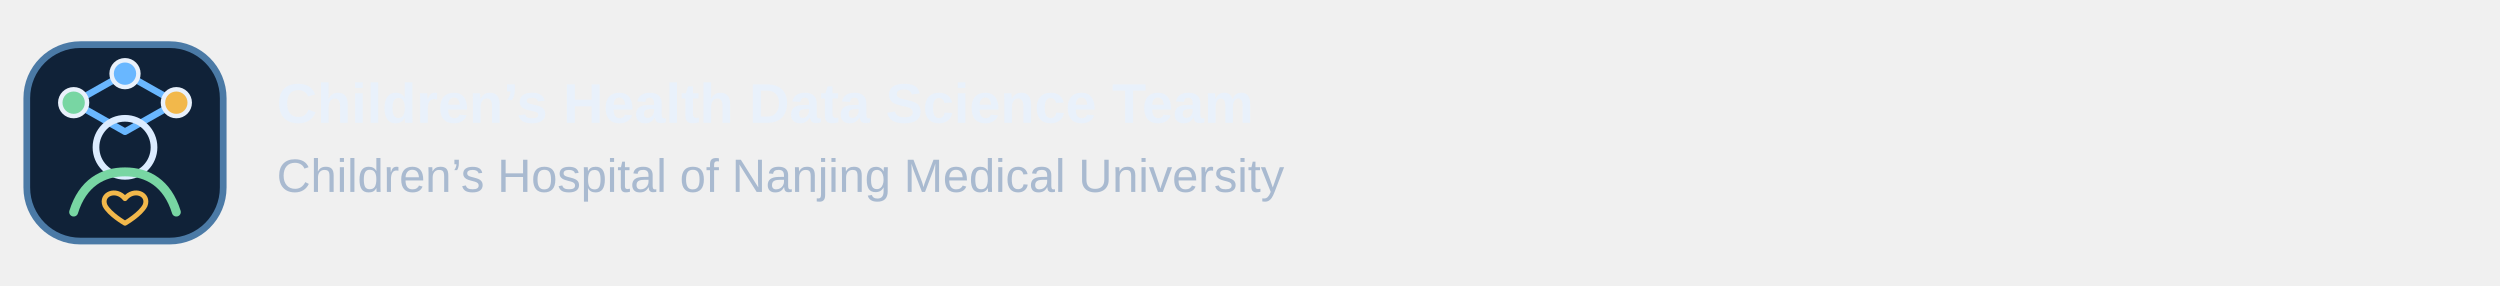
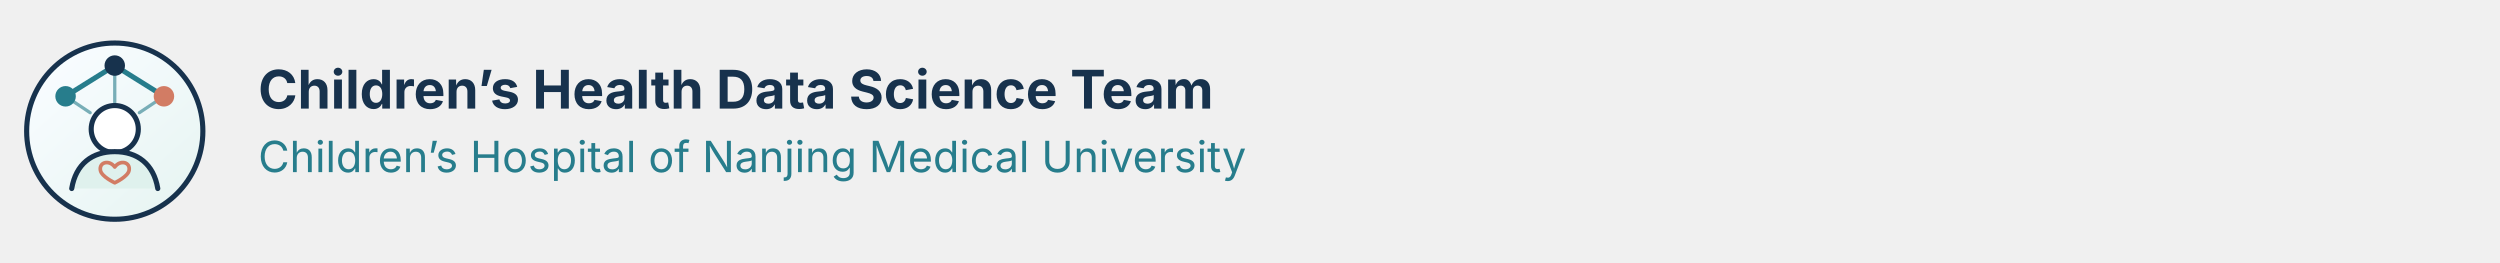
- <svg xmlns="http://www.w3.org/2000/svg" viewBox="0 0 1120 128" role="img" aria-labelledby="title desc">
-   <g transform="translate(8 16)">
-     <rect x="4" y="4" width="88" height="88" rx="24" fill="#102238" stroke="#4b7aa6" stroke-width="3" />
-     <path d="M25 30 L48 17 L71 30 L48 43 Z" fill="none" stroke="#69b7ff" stroke-width="3" stroke-linecap="round" stroke-linejoin="round" />
-     <circle cx="25" cy="30" r="6" fill="#78d6a3" stroke="#e9f1fb" stroke-width="2" />
-     <circle cx="48" cy="17" r="6" fill="#69b7ff" stroke="#e9f1fb" stroke-width="2" />
-     <circle cx="71" cy="30" r="6" fill="#f2b84b" stroke="#e9f1fb" stroke-width="2" />
-     <circle cx="48" cy="50" r="13" fill="none" stroke="#dcecff" stroke-width="3" />
-     <path d="M25 79 C29 66 38 61 48 61 C58 61 67 66 71 79" fill="none" stroke="#78d6a3" stroke-width="4" stroke-linecap="round" />
-     <path d="M48 73 C44 68 37 71 39 76 C41 80 48 84 48 84 C48 84 55 80 57 76 C59 71 52 68 48 73 Z" fill="none" stroke="#f2b84b" stroke-width="2.2" stroke-linejoin="round" />
-   </g>
-   <g font-family="Arial, Helvetica, sans-serif" fill="#e9f1fb">
-     <text x="124" y="55" font-size="25" font-weight="700">Children’s Health Data Science Team</text>
-     <text x="124" y="86" font-size="21" fill="#a9bad0">Children’s Hospital of Nanjing Medical University</text>
+ <svg xmlns="http://www.w3.org/2000/svg" viewBox="0 0 1220 128" role="img" aria-labelledby="title desc">
+   <defs>
+     <linearGradient id="field" x1="18" y1="14" x2="78" y2="82" gradientUnits="userSpaceOnUse">
+       <stop stop-color="#f8fcff" />
+       <stop offset="1" stop-color="#e8f5f3" />
+     </linearGradient>
+     <g id="emblem">
+       <circle cx="48" cy="48" r="43" fill="url(#field)" stroke="#17324d" stroke-width="2.5" />
+       <path d="M24 31 L48 16 L72 31" fill="none" stroke="#277d8c" stroke-width="2.5" stroke-linecap="round" stroke-linejoin="round" />
+       <path d="M48 16 L48 34 M24 31 L36 39 M72 31 L60 39" fill="none" stroke="#78aeb7" stroke-width="1.6" stroke-linecap="round" />
+       <circle cx="24" cy="31" r="5" fill="#277d8c" />
+       <circle cx="48" cy="16" r="5" fill="#17324d" />
+       <circle cx="72" cy="31" r="5" fill="#d27c64" />
+       <circle cx="48" cy="47" r="11.5" fill="#fff" stroke="#17324d" stroke-width="2.5" />
+       <path d="M27 76 C29 64 37 58 48 58 C59 58 67 64 69 76" fill="#dff1ed" stroke="#17324d" stroke-width="2.5" stroke-linecap="round" />
+       <path d="M48 65.5 C45.3 61.8 40.3 63.1 41 67.1 C41.5 70.2 48 73.2 48 73.2 C48 73.2 54.5 70.2 55 67.1 C55.7 63.1 50.7 61.8 48 65.5 Z" fill="none" stroke="#d27c64" stroke-width="1.8" stroke-linejoin="round" />
+     </g>
+   </defs>
+   <use href="#emblem" x="8" y="16" />
+   <g font-family="Inter, Segoe UI, Arial, sans-serif">
+     <text x="126" y="53" font-size="26" font-weight="700" fill="#17324d">Children’s Health Data Science Team</text>
+     <text x="126" y="84" font-size="21" fill="#277d8c">Children’s Hospital of Nanjing Medical University</text>
  </g>
</svg>
